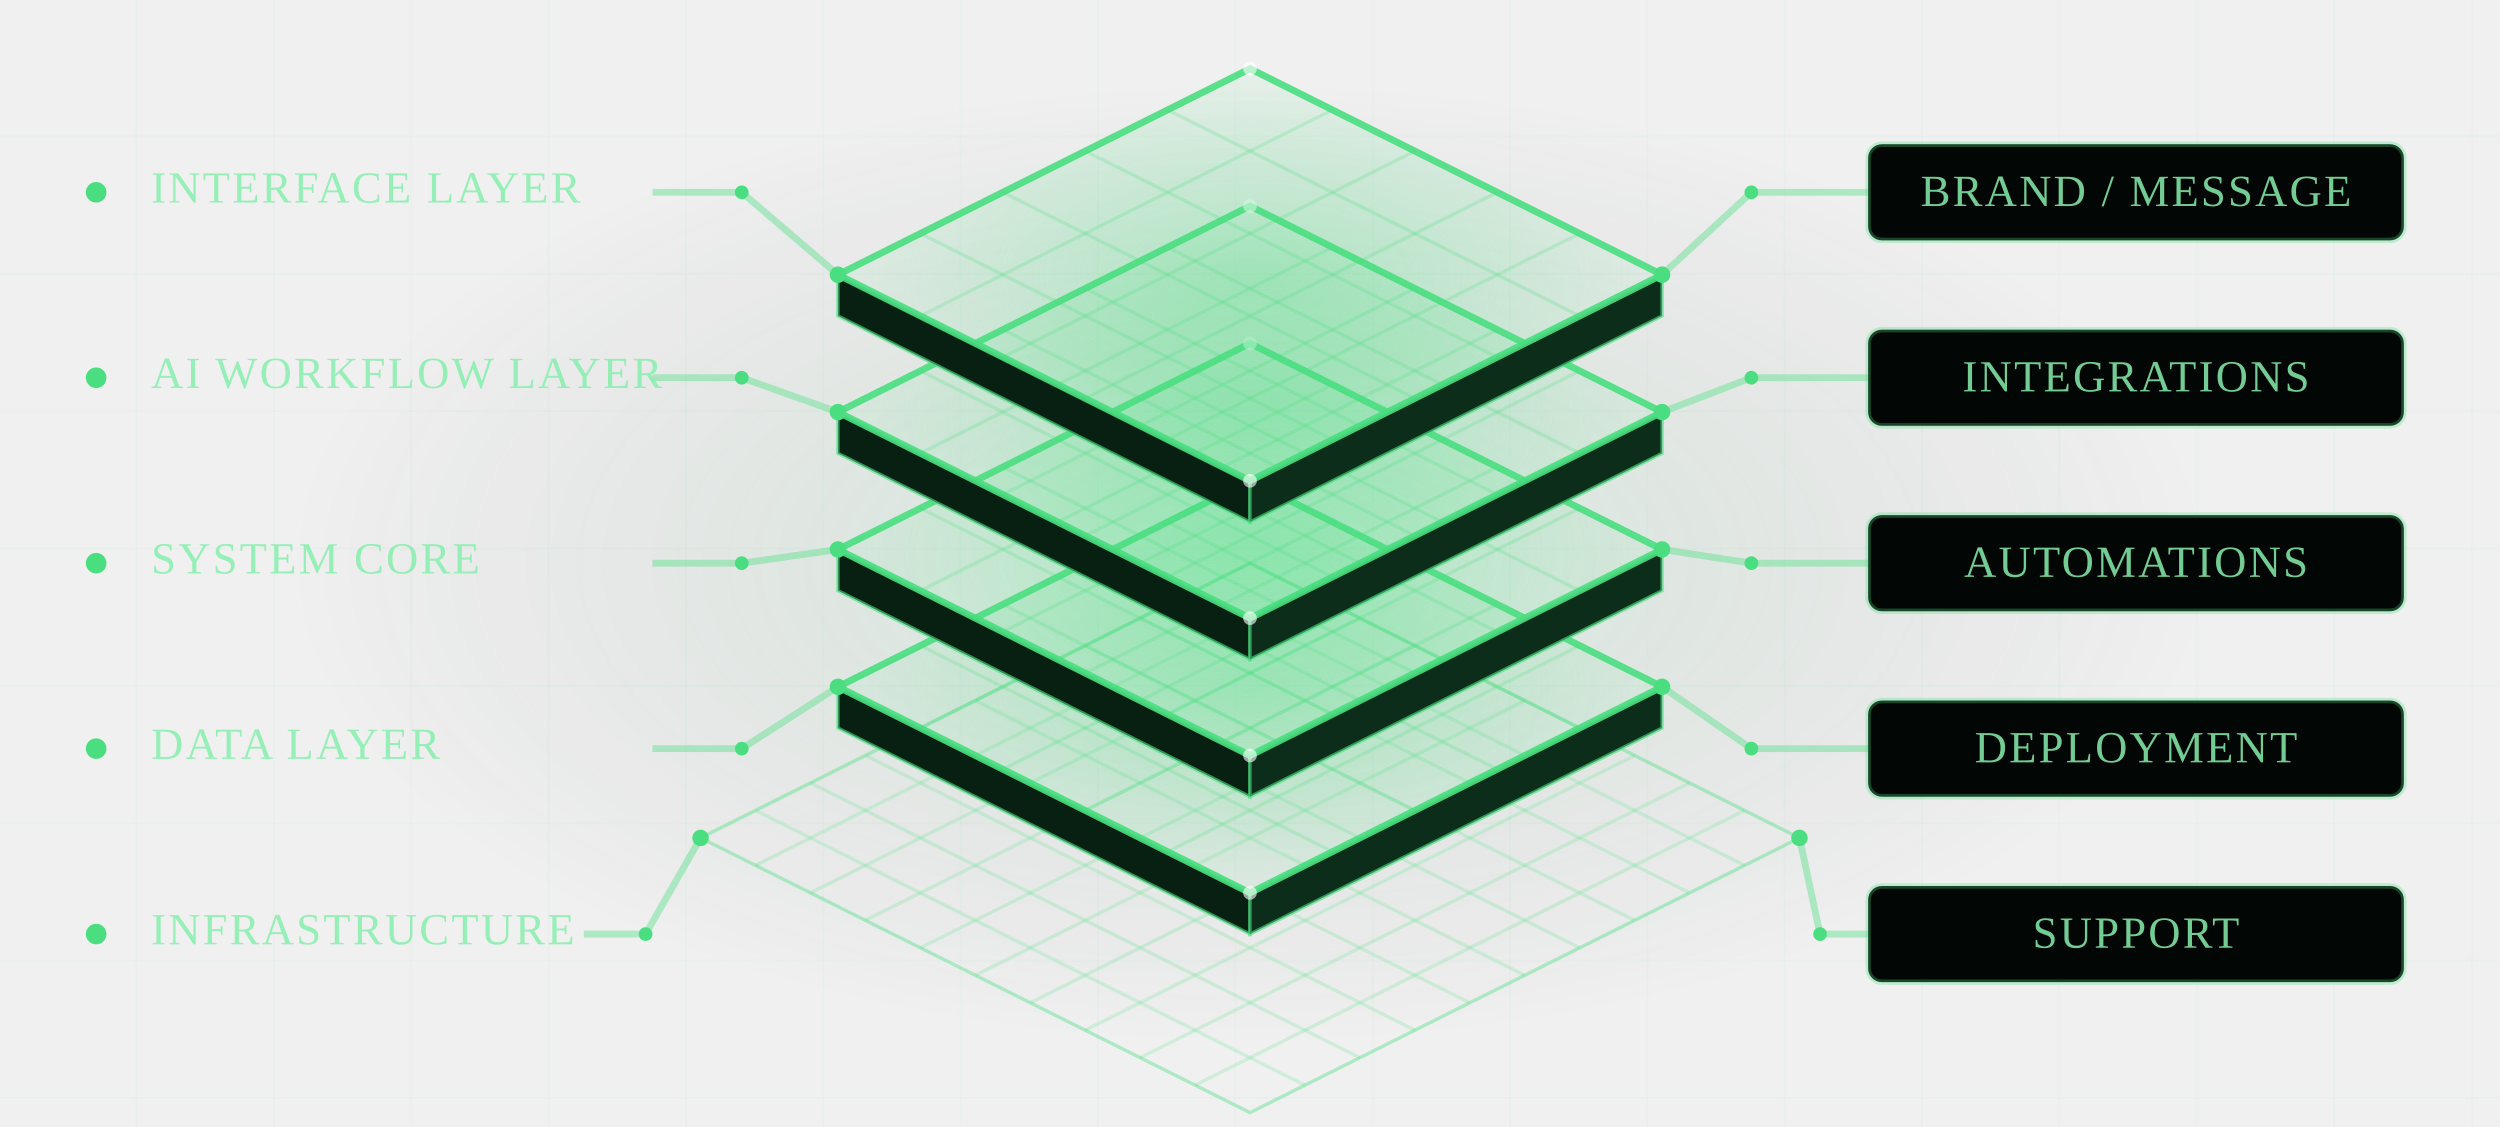
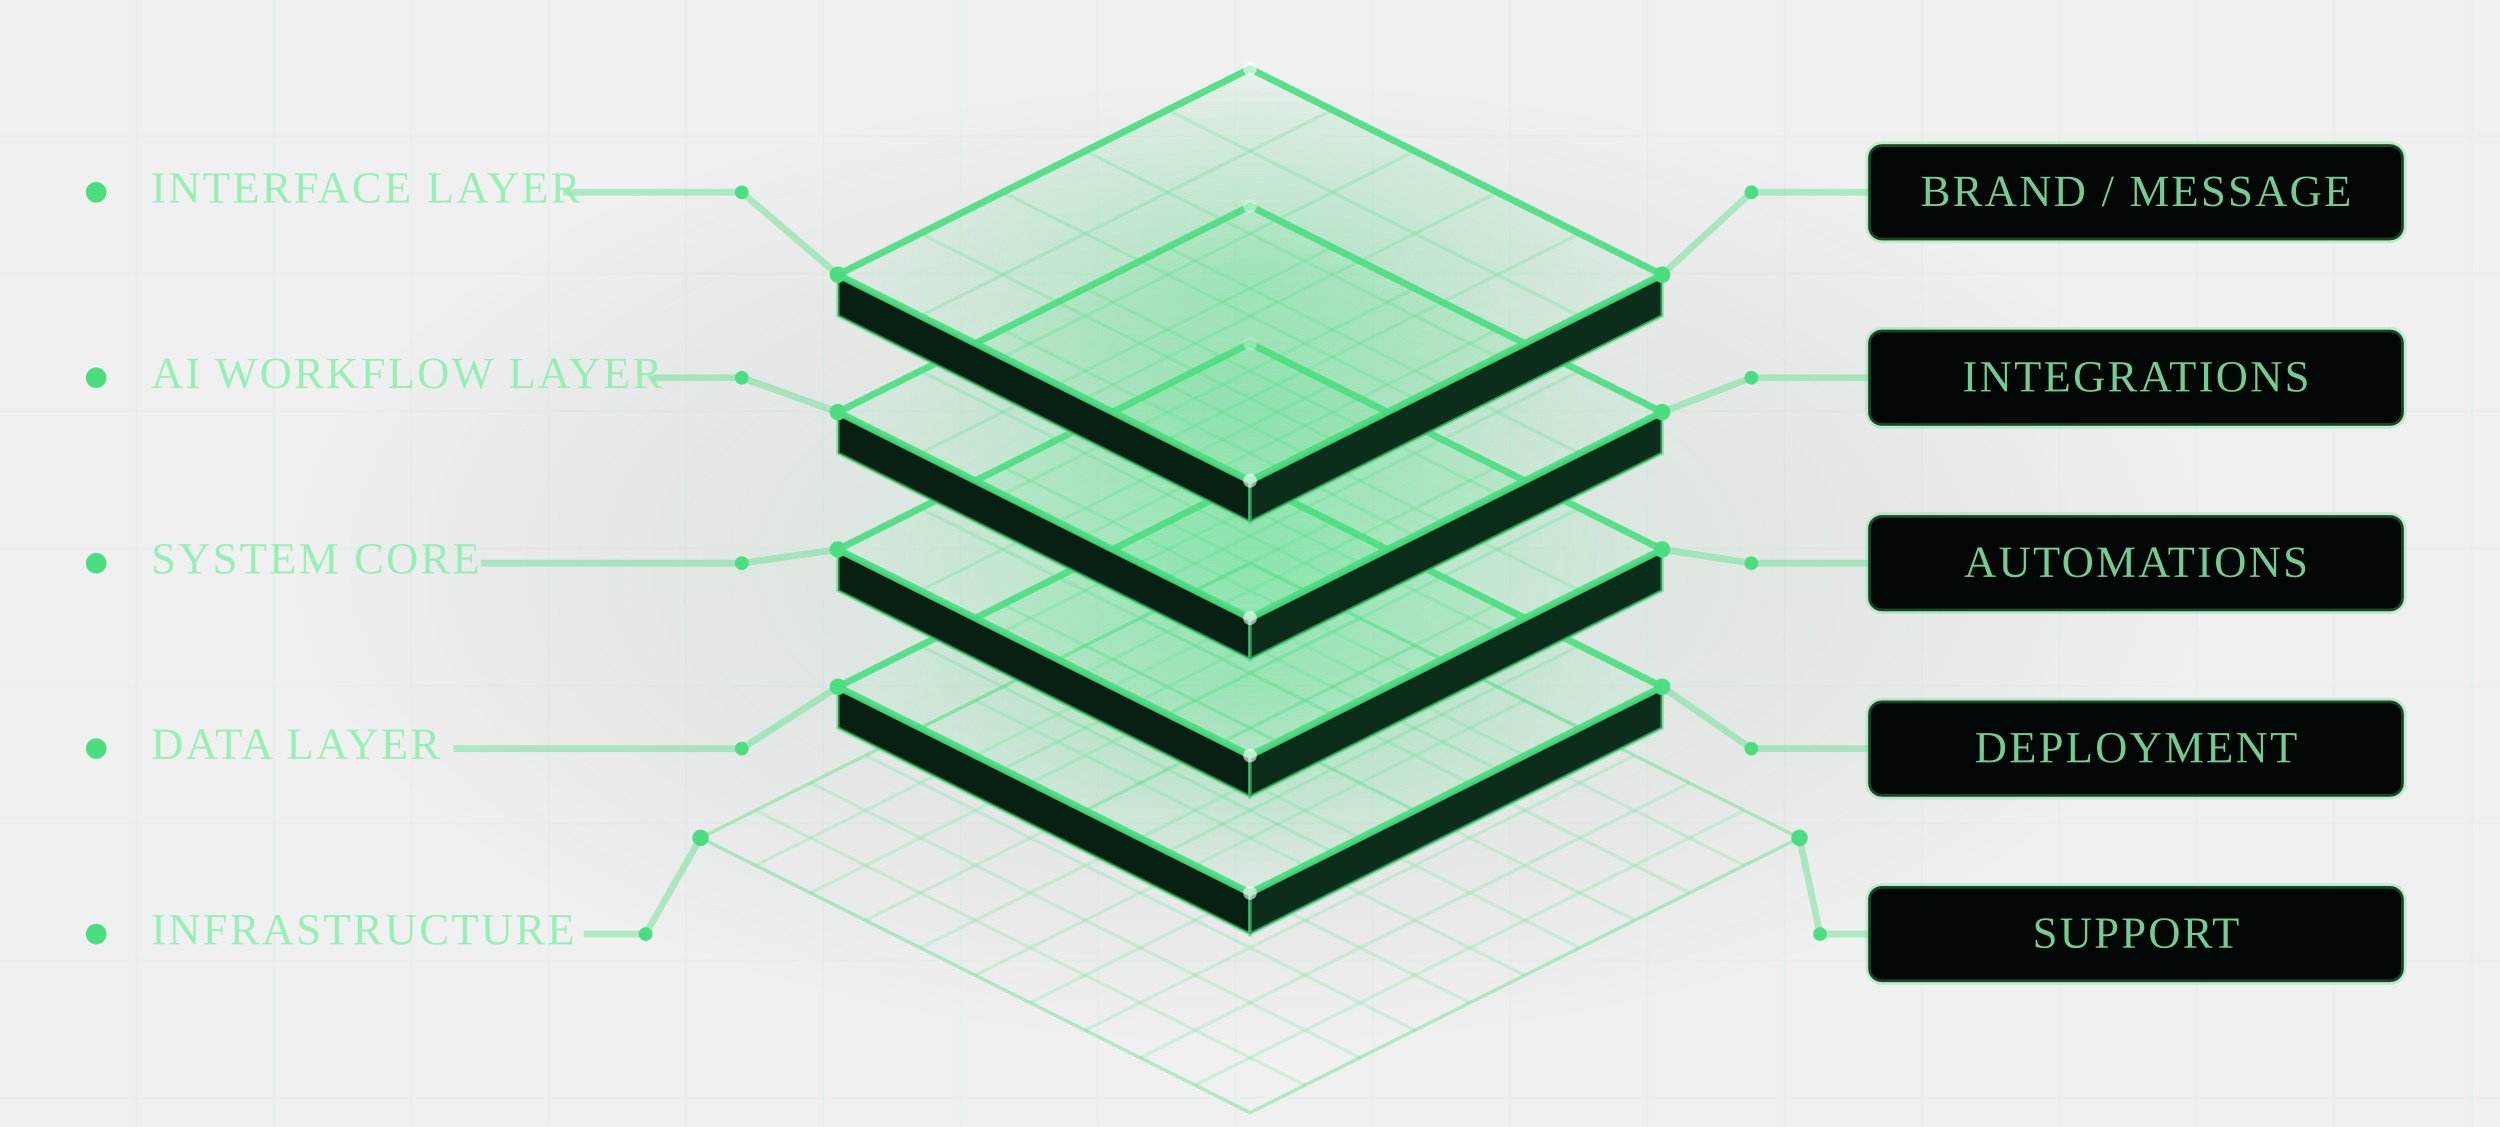
<svg xmlns="http://www.w3.org/2000/svg" viewBox="0 0 364 164" class="w-full h-full absolute inset-0" width="364" height="164">
  <defs>
    <radialGradient id="topGlow" cx="50%" cy="50%" r="50%">
      <stop offset="0%" stop-color="rgba(74, 222, 128, 0.35)" />
      <stop offset="100%" stop-color="rgba(74, 222, 128, 0.05)" />
    </radialGradient>
    <radialGradient id="bgGlow" cx="50%" cy="50%" r="50%">
      <stop offset="0%" stop-color="rgba(74, 222, 128, 0.15)" />
      <stop offset="100%" stop-color="rgba(5, 11, 8, 0)" />
    </radialGradient>
    <pattern id="bgGrid" width="20" height="20" patternUnits="userSpaceOnUse">
      <line x1="20" y1="0" x2="20" y2="20" stroke="rgba(74, 222, 128, 0.04)" stroke-width="0.5" />
      <line x1="0" y1="20" x2="20" y2="20" stroke="rgba(74, 222, 128, 0.04)" stroke-width="0.5" />
    </pattern>
    <pattern id="bgGrid" width="20" height="20" patternUnits="userSpaceOnUse">
      <line x1="20" y1="0" x2="20" y2="20" stroke="rgba(74, 222, 128, 0.04)" stroke-width="0.5" />
      <line x1="0" y1="20" x2="20" y2="20" stroke="rgba(74, 222, 128, 0.04)" stroke-width="0.5" />
    </pattern>
    <radialGradient id="bgGlow" cx="50%" cy="50%" r="50%">
      <stop offset="0%" stop-color="rgba(74, 222, 128, 0.15)" />
      <stop offset="100%" stop-color="rgba(5, 11, 8, 0)" />
    </radialGradient>
    <radialGradient id="topGlow" cx="50%" cy="50%" r="50%">
      <stop offset="0%" stop-color="rgba(74, 222, 128, 0.35)" />
      <stop offset="100%" stop-color="rgba(74, 222, 128, 0.05)" />
    </radialGradient>
    <radialGradient id="topGlow" cx="50%" cy="50%" r="50%">
      <stop offset="0%" stop-color="rgba(74, 222, 128, 0.35)" />
      <stop offset="100%" stop-color="rgba(74, 222, 128, 0.05)" />
    </radialGradient>
    <radialGradient id="topGlow" cx="50%" cy="50%" r="50%">
      <stop offset="0%" stop-color="rgba(74, 222, 128, 0.35)" />
      <stop offset="100%" stop-color="rgba(74, 222, 128, 0.05)" />
    </radialGradient>
    <radialGradient id="topGlow" cx="50%" cy="50%" r="50%">
      <stop offset="0%" stop-color="rgba(74, 222, 128, 0.35)" />
      <stop offset="100%" stop-color="rgba(74, 222, 128, 0.05)" />
    </radialGradient>
  </defs>
  <rect width="364" height="164" fill="url(&quot;#bgGrid&quot;)" />
  <ellipse cx="182" cy="82" rx="140" ry="70" fill="url(&quot;#bgGlow&quot;)" />
  <g id="layer-floor">
    <g>
      <polygon points="182,82 262,122 182,162 102,122" fill="none" stroke="#4ADE80" stroke-width="0.5px" stroke-opacity="0.4" />
      <line x1="190" y1="86" x2="110" y2="126" stroke="#4ADE80" stroke-width="0.5px" opacity="0.5" stroke-opacity="0.4" />
      <line x1="174" y1="86" x2="254" y2="126" stroke="#4ADE80" stroke-width="0.5px" opacity="0.5" stroke-opacity="0.4" />
      <line x1="198" y1="90" x2="118" y2="130" stroke="#4ADE80" stroke-width="0.5px" opacity="0.5" stroke-opacity="0.4" />
      <line x1="166" y1="90" x2="246" y2="130" stroke="#4ADE80" stroke-width="0.5px" opacity="0.5" stroke-opacity="0.4" />
      <line x1="206" y1="94" x2="126" y2="134" stroke="#4ADE80" stroke-width="0.5px" opacity="0.5" stroke-opacity="0.4" />
      <line x1="158" y1="94" x2="238" y2="134" stroke="#4ADE80" stroke-width="0.5px" opacity="0.5" stroke-opacity="0.4" />
      <line x1="214" y1="98" x2="134" y2="138" stroke="#4ADE80" stroke-width="0.5px" opacity="0.5" stroke-opacity="0.4" />
      <line x1="150" y1="98" x2="230" y2="138" stroke="#4ADE80" stroke-width="0.5px" opacity="0.5" stroke-opacity="0.4" />
      <line x1="222" y1="102" x2="142" y2="142" stroke="#4ADE80" stroke-width="0.5px" opacity="0.5" stroke-opacity="0.4" />
      <line x1="142" y1="102" x2="222" y2="142" stroke="#4ADE80" stroke-width="0.5px" opacity="0.5" stroke-opacity="0.4" />
      <line x1="230" y1="106" x2="150" y2="146" stroke="#4ADE80" stroke-width="0.5px" opacity="0.5" stroke-opacity="0.4" />
      <line x1="134" y1="106" x2="214" y2="146" stroke="#4ADE80" stroke-width="0.5px" opacity="0.5" stroke-opacity="0.4" />
      <line x1="238" y1="110" x2="158" y2="150" stroke="#4ADE80" stroke-width="0.5px" opacity="0.5" stroke-opacity="0.4" />
      <line x1="126" y1="110" x2="206" y2="150" stroke="#4ADE80" stroke-width="0.5px" opacity="0.5" stroke-opacity="0.4" />
      <line x1="246" y1="114" x2="166" y2="154" stroke="#4ADE80" stroke-width="0.5px" opacity="0.5" stroke-opacity="0.4" />
      <line x1="118" y1="114" x2="198" y2="154" stroke="#4ADE80" stroke-width="0.5px" opacity="0.5" stroke-opacity="0.4" />
      <line x1="254" y1="118" x2="174" y2="158" stroke="#4ADE80" stroke-width="0.5px" opacity="0.5" stroke-opacity="0.4" />
      <line x1="110" y1="118" x2="190" y2="158" stroke="#4ADE80" stroke-width="0.5px" opacity="0.5" stroke-opacity="0.4" />
    </g>
  </g>
  <g>
    <polygon points="182,130 122,100 122,106 182,136" fill="#082012" stroke="#4ADE80" stroke-width="0.5px" stroke-opacity="0.6" />
    <polygon points="242,100 182,130 182,136 242,106" fill="#0C2D19" stroke="#4ADE80" stroke-width="0.5px" stroke-opacity="0.6" />
    <polygon points="182,70 242,100 182,130 122,100" fill="url(&quot;#topGlow&quot;)" stroke="#4ADE80" stroke-width="1" stroke-opacity="0.9" />
    <line x1="194" y1="76" x2="134" y2="106" stroke="#4ADE80" stroke-width="0.5px" opacity="0.25" stroke-opacity="0.9" />
    <line x1="170" y1="76" x2="230" y2="106" stroke="#4ADE80" stroke-width="0.5px" opacity="0.25" stroke-opacity="0.9" />
    <line x1="206" y1="82" x2="146" y2="112" stroke="#4ADE80" stroke-width="0.5px" opacity="0.25" stroke-opacity="0.9" />
    <line x1="158" y1="82" x2="218" y2="112" stroke="#4ADE80" stroke-width="0.5px" opacity="0.25" stroke-opacity="0.9" />
    <line x1="218" y1="88" x2="158" y2="118" stroke="#4ADE80" stroke-width="0.5px" opacity="0.25" stroke-opacity="0.9" />
    <line x1="146" y1="88" x2="206" y2="118" stroke="#4ADE80" stroke-width="0.5px" opacity="0.25" stroke-opacity="0.9" />
    <line x1="230" y1="94" x2="170" y2="124" stroke="#4ADE80" stroke-width="0.5px" opacity="0.25" stroke-opacity="0.9" />
    <line x1="134" y1="94" x2="194" y2="124" stroke="#4ADE80" stroke-width="0.5px" opacity="0.25" stroke-opacity="0.9" />
    <circle cx="182" cy="70" r="1" fill="#FFFFFF" opacity="0.6" />
    <circle cx="182" cy="130" r="1" fill="#FFFFFF" opacity="0.6" />
    <circle cx="122" cy="100" r="1" fill="#FFFFFF" opacity="0.6" />
  </g>
  <g>
    <polygon points="182,110 122,80 122,86 182,116" fill="#082012" stroke="#4ADE80" stroke-width="0.5px" stroke-opacity="0.6" />
    <polygon points="242,80 182,110 182,116 242,86" fill="#0C2D19" stroke="#4ADE80" stroke-width="0.5px" stroke-opacity="0.6" />
    <polygon points="182,50 242,80 182,110 122,80" fill="url(&quot;#topGlow&quot;)" stroke="#4ADE80" stroke-width="1" stroke-opacity="0.9" />
    <line x1="194" y1="56" x2="134" y2="86" stroke="#4ADE80" stroke-width="0.5px" opacity="0.25" stroke-opacity="0.9" />
    <line x1="170" y1="56" x2="230" y2="86" stroke="#4ADE80" stroke-width="0.5px" opacity="0.25" stroke-opacity="0.9" />
    <line x1="206" y1="62" x2="146" y2="92" stroke="#4ADE80" stroke-width="0.5px" opacity="0.25" stroke-opacity="0.9" />
    <line x1="158" y1="62" x2="218" y2="92" stroke="#4ADE80" stroke-width="0.5px" opacity="0.25" stroke-opacity="0.9" />
    <line x1="218" y1="68" x2="158" y2="98" stroke="#4ADE80" stroke-width="0.5px" opacity="0.25" stroke-opacity="0.9" />
    <line x1="146" y1="68" x2="206" y2="98" stroke="#4ADE80" stroke-width="0.5px" opacity="0.25" stroke-opacity="0.9" />
    <line x1="230" y1="74" x2="170" y2="104" stroke="#4ADE80" stroke-width="0.5px" opacity="0.25" stroke-opacity="0.9" />
    <line x1="134" y1="74" x2="194" y2="104" stroke="#4ADE80" stroke-width="0.5px" opacity="0.25" stroke-opacity="0.9" />
    <circle cx="182" cy="50" r="1" fill="#FFFFFF" opacity="0.6" />
    <circle cx="182" cy="110" r="1" fill="#FFFFFF" opacity="0.6" />
    <circle cx="122" cy="80" r="1" fill="#FFFFFF" opacity="0.6" />
  </g>
  <g>
    <polygon points="182,90 122,60 122,66 182,96" fill="#082012" stroke="#4ADE80" stroke-width="0.5px" stroke-opacity="0.6" />
    <polygon points="242,60 182,90 182,96 242,66" fill="#0C2D19" stroke="#4ADE80" stroke-width="0.5px" stroke-opacity="0.6" />
    <polygon points="182,30 242,60 182,90 122,60" fill="url(&quot;#topGlow&quot;)" stroke="#4ADE80" stroke-width="1" stroke-opacity="0.9" />
    <line x1="194" y1="36" x2="134" y2="66" stroke="#4ADE80" stroke-width="0.5px" opacity="0.25" stroke-opacity="0.9" />
    <line x1="170" y1="36" x2="230" y2="66" stroke="#4ADE80" stroke-width="0.5px" opacity="0.25" stroke-opacity="0.9" />
    <line x1="206" y1="42" x2="146" y2="72" stroke="#4ADE80" stroke-width="0.5px" opacity="0.25" stroke-opacity="0.9" />
    <line x1="158" y1="42" x2="218" y2="72" stroke="#4ADE80" stroke-width="0.5px" opacity="0.25" stroke-opacity="0.9" />
    <line x1="218" y1="48" x2="158" y2="78" stroke="#4ADE80" stroke-width="0.5px" opacity="0.25" stroke-opacity="0.9" />
    <line x1="146" y1="48" x2="206" y2="78" stroke="#4ADE80" stroke-width="0.5px" opacity="0.25" stroke-opacity="0.9" />
    <line x1="230" y1="54" x2="170" y2="84" stroke="#4ADE80" stroke-width="0.5px" opacity="0.25" stroke-opacity="0.9" />
    <line x1="134" y1="54" x2="194" y2="84" stroke="#4ADE80" stroke-width="0.5px" opacity="0.25" stroke-opacity="0.9" />
    <circle cx="182" cy="30" r="1" fill="#FFFFFF" opacity="0.6" />
    <circle cx="182" cy="90" r="1" fill="#FFFFFF" opacity="0.6" />
    <circle cx="122" cy="60" r="1" fill="#FFFFFF" opacity="0.6" />
  </g>
  <g>
    <polygon points="182,70 122,40 122,46 182,76" fill="#082012" stroke="#4ADE80" stroke-width="0.5px" stroke-opacity="0.6" />
    <polygon points="242,40 182,70 182,76 242,46" fill="#0C2D19" stroke="#4ADE80" stroke-width="0.5px" stroke-opacity="0.6" />
    <polygon points="182,10 242,40 182,70 122,40" fill="url(&quot;#topGlow&quot;)" stroke="#4ADE80" stroke-width="1" stroke-opacity="0.9" />
    <line x1="194" y1="16" x2="134" y2="46" stroke="#4ADE80" stroke-width="0.5px" opacity="0.25" stroke-opacity="0.9" />
    <line x1="170" y1="16" x2="230" y2="46" stroke="#4ADE80" stroke-width="0.5px" opacity="0.25" stroke-opacity="0.9" />
    <line x1="206" y1="22" x2="146" y2="52" stroke="#4ADE80" stroke-width="0.5px" opacity="0.25" stroke-opacity="0.9" />
    <line x1="158" y1="22" x2="218" y2="52" stroke="#4ADE80" stroke-width="0.5px" opacity="0.25" stroke-opacity="0.9" />
    <line x1="218" y1="28" x2="158" y2="58" stroke="#4ADE80" stroke-width="0.5px" opacity="0.25" stroke-opacity="0.9" />
    <line x1="146" y1="28" x2="206" y2="58" stroke="#4ADE80" stroke-width="0.5px" opacity="0.25" stroke-opacity="0.9" />
    <line x1="230" y1="34" x2="170" y2="64" stroke="#4ADE80" stroke-width="0.5px" opacity="0.25" stroke-opacity="0.9" />
    <line x1="134" y1="34" x2="194" y2="64" stroke="#4ADE80" stroke-width="0.5px" opacity="0.25" stroke-opacity="0.9" />
    <circle cx="182" cy="10" r="1" fill="#FFFFFF" opacity="0.6" />
    <circle cx="182" cy="70" r="1" fill="#FFFFFF" opacity="0.6" />
    <circle cx="122" cy="40" r="1" fill="#FFFFFF" opacity="0.6" />
  </g>
  <g>
-     <path d="M 95 28 L 108 28 L 122 40" fill="none" stroke="#4ADE80" stroke-width="1" stroke-opacity="0.4" />
+     <path d="M 82 28 L 108 28 L 122 40" fill="none" stroke="#4ADE80" stroke-width="1" stroke-opacity="0.4" />
    <circle cx="108" cy="28" r="1" fill="#4ADE80" />
    <circle cx="122" cy="40" r="1.2" fill="#4ADE80" />
    <path d="M 272 28 L 255 28 L 242 40" fill="none" stroke="#4ADE80" stroke-width="1" stroke-opacity="0.4" />
    <circle cx="255" cy="28" r="1" fill="#4ADE80" />
    <circle cx="242" cy="40" r="1.2" fill="#4ADE80" />
    <circle cx="14" cy="28" r="1.5" fill="#4ADE80" />
  </g>
  <g>
    <path d="M 95 55 L 108 55 L 122 60" fill="none" stroke="#4ADE80" stroke-width="1" stroke-opacity="0.4" />
    <circle cx="108" cy="55" r="1" fill="#4ADE80" />
    <circle cx="122" cy="60" r="1.2" fill="#4ADE80" />
    <path d="M 272 55 L 255 55 L 242 60" fill="none" stroke="#4ADE80" stroke-width="1" stroke-opacity="0.4" />
    <circle cx="255" cy="55" r="1" fill="#4ADE80" />
    <circle cx="242" cy="60" r="1.2" fill="#4ADE80" />
    <circle cx="14" cy="55" r="1.5" fill="#4ADE80" />
  </g>
  <g>
-     <path d="M 95 82 L 108 82 L 122 80" fill="none" stroke="#4ADE80" stroke-width="1" stroke-opacity="0.4" />
+     <path d="M 70 82 L 108 82 L 122 80" fill="none" stroke="#4ADE80" stroke-width="1" stroke-opacity="0.4" />
    <circle cx="108" cy="82" r="1" fill="#4ADE80" />
    <circle cx="122" cy="80" r="1.2" fill="#4ADE80" />
    <path d="M 272 82 L 255 82 L 242 80" fill="none" stroke="#4ADE80" stroke-width="1" stroke-opacity="0.4" />
    <circle cx="255" cy="82" r="1" fill="#4ADE80" />
    <circle cx="242" cy="80" r="1.2" fill="#4ADE80" />
    <circle cx="14" cy="82" r="1.5" fill="#4ADE80" />
  </g>
  <g>
-     <path d="M 95 109 L 108 109 L 122 100" fill="none" stroke="#4ADE80" stroke-width="1" stroke-opacity="0.4" />
+     <path d="M 66 109 L 108 109 L 122 100" fill="none" stroke="#4ADE80" stroke-width="1" stroke-opacity="0.4" />
    <circle cx="108" cy="109" r="1" fill="#4ADE80" />
    <circle cx="122" cy="100" r="1.2" fill="#4ADE80" />
    <path d="M 272 109 L 255 109 L 242 100" fill="none" stroke="#4ADE80" stroke-width="1" stroke-opacity="0.4" />
    <circle cx="255" cy="109" r="1" fill="#4ADE80" />
    <circle cx="242" cy="100" r="1.2" fill="#4ADE80" />
    <circle cx="14" cy="109" r="1.5" fill="#4ADE80" />
  </g>
  <g>
    <path d="M 85 136 L 94 136 L 102 122" fill="none" stroke="#4ADE80" stroke-width="1" stroke-opacity="0.4" />
    <circle cx="94" cy="136" r="1" fill="#4ADE80" />
    <circle cx="102" cy="122" r="1.2" fill="#4ADE80" />
    <path d="M 272 136 L 265 136 L 262 122" fill="none" stroke="#4ADE80" stroke-width="1" stroke-opacity="0.4" />
    <circle cx="265" cy="136" r="1" fill="#4ADE80" />
    <circle cx="262" cy="122" r="1.2" fill="#4ADE80" />
    <circle cx="14" cy="136" r="1.5" fill="#4ADE80" />
  </g>
  <text x="22" y="28" fill="#86EFAC" font-size="6.5" opacity="0.85" dominant-baseline="middle" style="letter-spacing: 0.05em;">INTERFACE LAYER</text>
  <text x="22" y="55" fill="#86EFAC" font-size="6.5" opacity="0.85" dominant-baseline="middle" style="letter-spacing: 0.05em;">AI WORKFLOW LAYER</text>
  <text x="22" y="82" fill="#86EFAC" font-size="6.5" opacity="0.85" dominant-baseline="middle" style="letter-spacing: 0.05em;">SYSTEM CORE</text>
  <text x="22" y="109" fill="#86EFAC" font-size="6.5" opacity="0.85" dominant-baseline="middle" style="letter-spacing: 0.05em;">DATA LAYER</text>
  <text x="22" y="136" fill="#86EFAC" font-size="6.5" opacity="0.85" dominant-baseline="middle" style="letter-spacing: 0.05em;">INFRASTRUCTURE</text>
  <g>
    <rect x="272" y="21" width="78" height="14" rx="2" fill="#020604" stroke="#4ADE80" stroke-width="0.8px" stroke-opacity="0.3" />
    <text x="311" y="28.5" fill="#86EFAC" font-size="6.5" opacity="0.85" text-anchor="middle" dominant-baseline="middle" style="letter-spacing: 0.05em;">BRAND / MESSAGE</text>
  </g>
  <g>
    <rect x="272" y="48" width="78" height="14" rx="2" fill="#020604" stroke="#4ADE80" stroke-width="0.8px" stroke-opacity="0.3" />
    <text x="311" y="55.5" fill="#86EFAC" font-size="6.5" opacity="0.85" text-anchor="middle" dominant-baseline="middle" style="letter-spacing: 0.05em;">INTEGRATIONS</text>
  </g>
  <g>
    <rect x="272" y="75" width="78" height="14" rx="2" fill="#020604" stroke="#4ADE80" stroke-width="0.8px" stroke-opacity="0.3" />
    <text x="311" y="82.5" fill="#86EFAC" font-size="6.5" opacity="0.85" text-anchor="middle" dominant-baseline="middle" style="letter-spacing: 0.05em;">AUTOMATIONS</text>
  </g>
  <g>
    <rect x="272" y="102" width="78" height="14" rx="2" fill="#020604" stroke="#4ADE80" stroke-width="0.8px" stroke-opacity="0.3" />
    <text x="311" y="109.5" fill="#86EFAC" font-size="6.5" opacity="0.85" text-anchor="middle" dominant-baseline="middle" style="letter-spacing: 0.05em;">DEPLOYMENT</text>
  </g>
  <g>
    <rect x="272" y="129" width="78" height="14" rx="2" fill="#020604" stroke="#4ADE80" stroke-width="0.8px" stroke-opacity="0.3" />
    <text x="311" y="136.5" fill="#86EFAC" font-size="6.5" opacity="0.85" text-anchor="middle" dominant-baseline="middle" style="letter-spacing: 0.05em;">SUPPORT</text>
  </g>
</svg>
